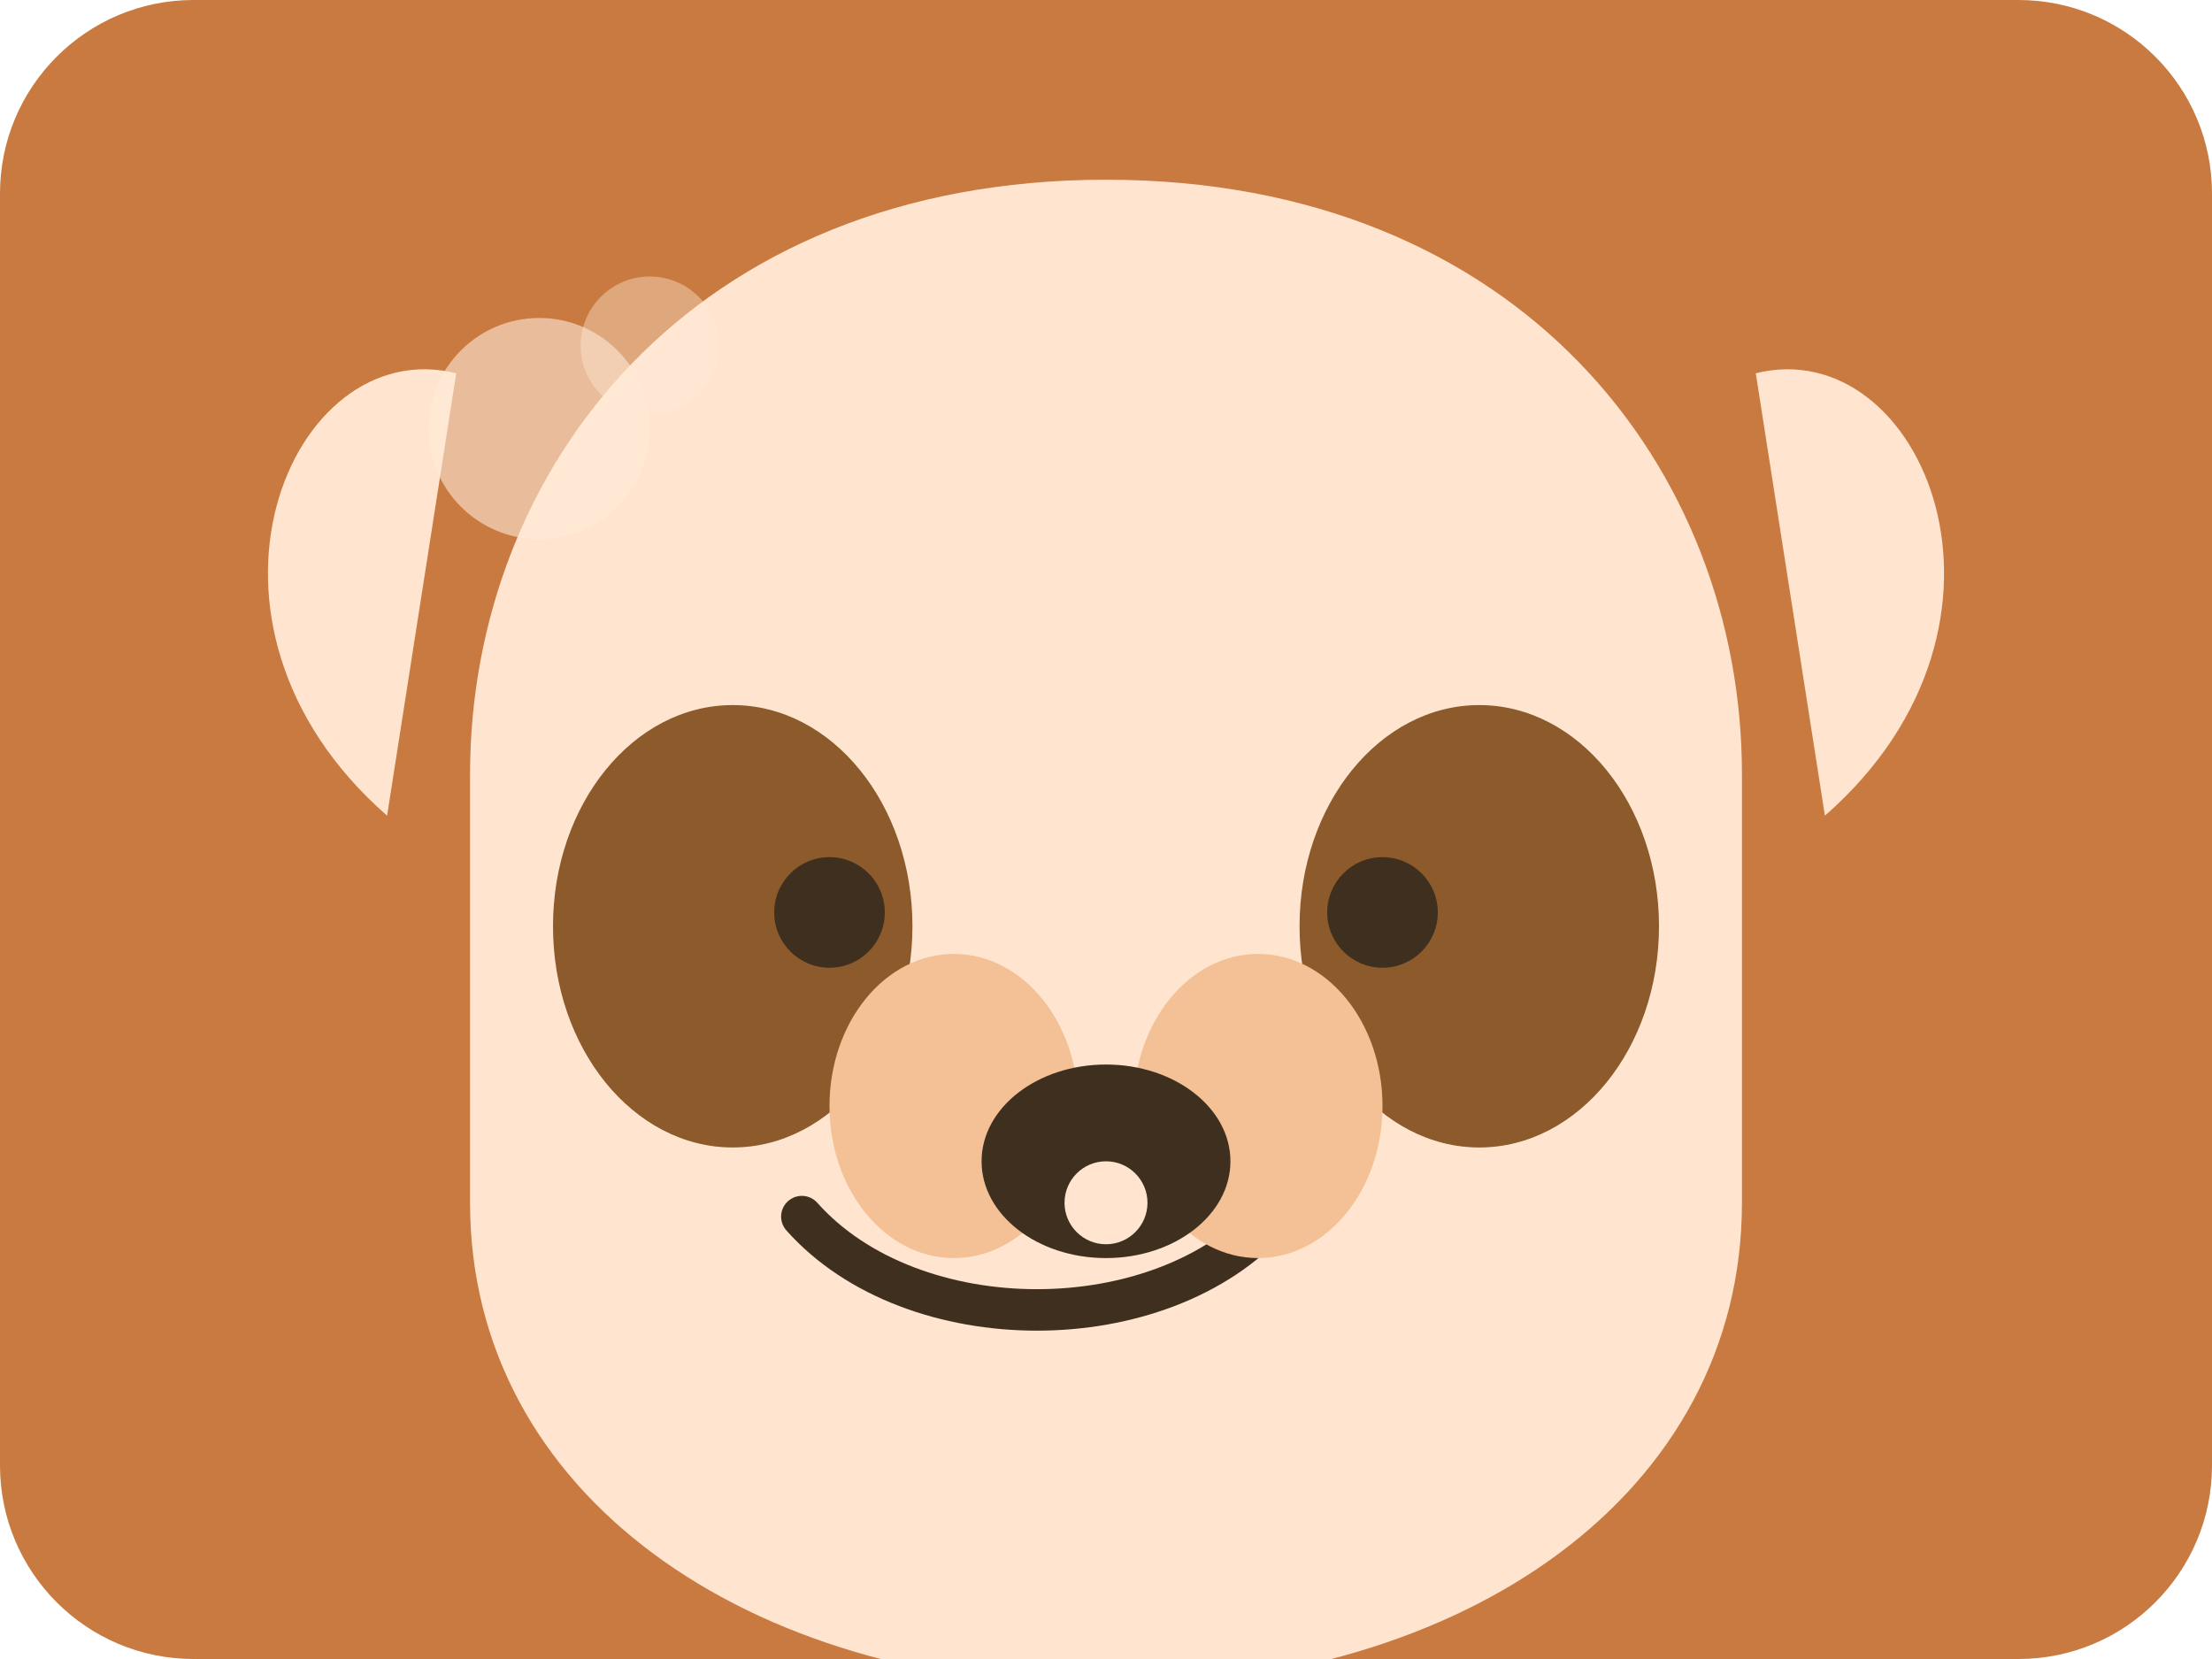
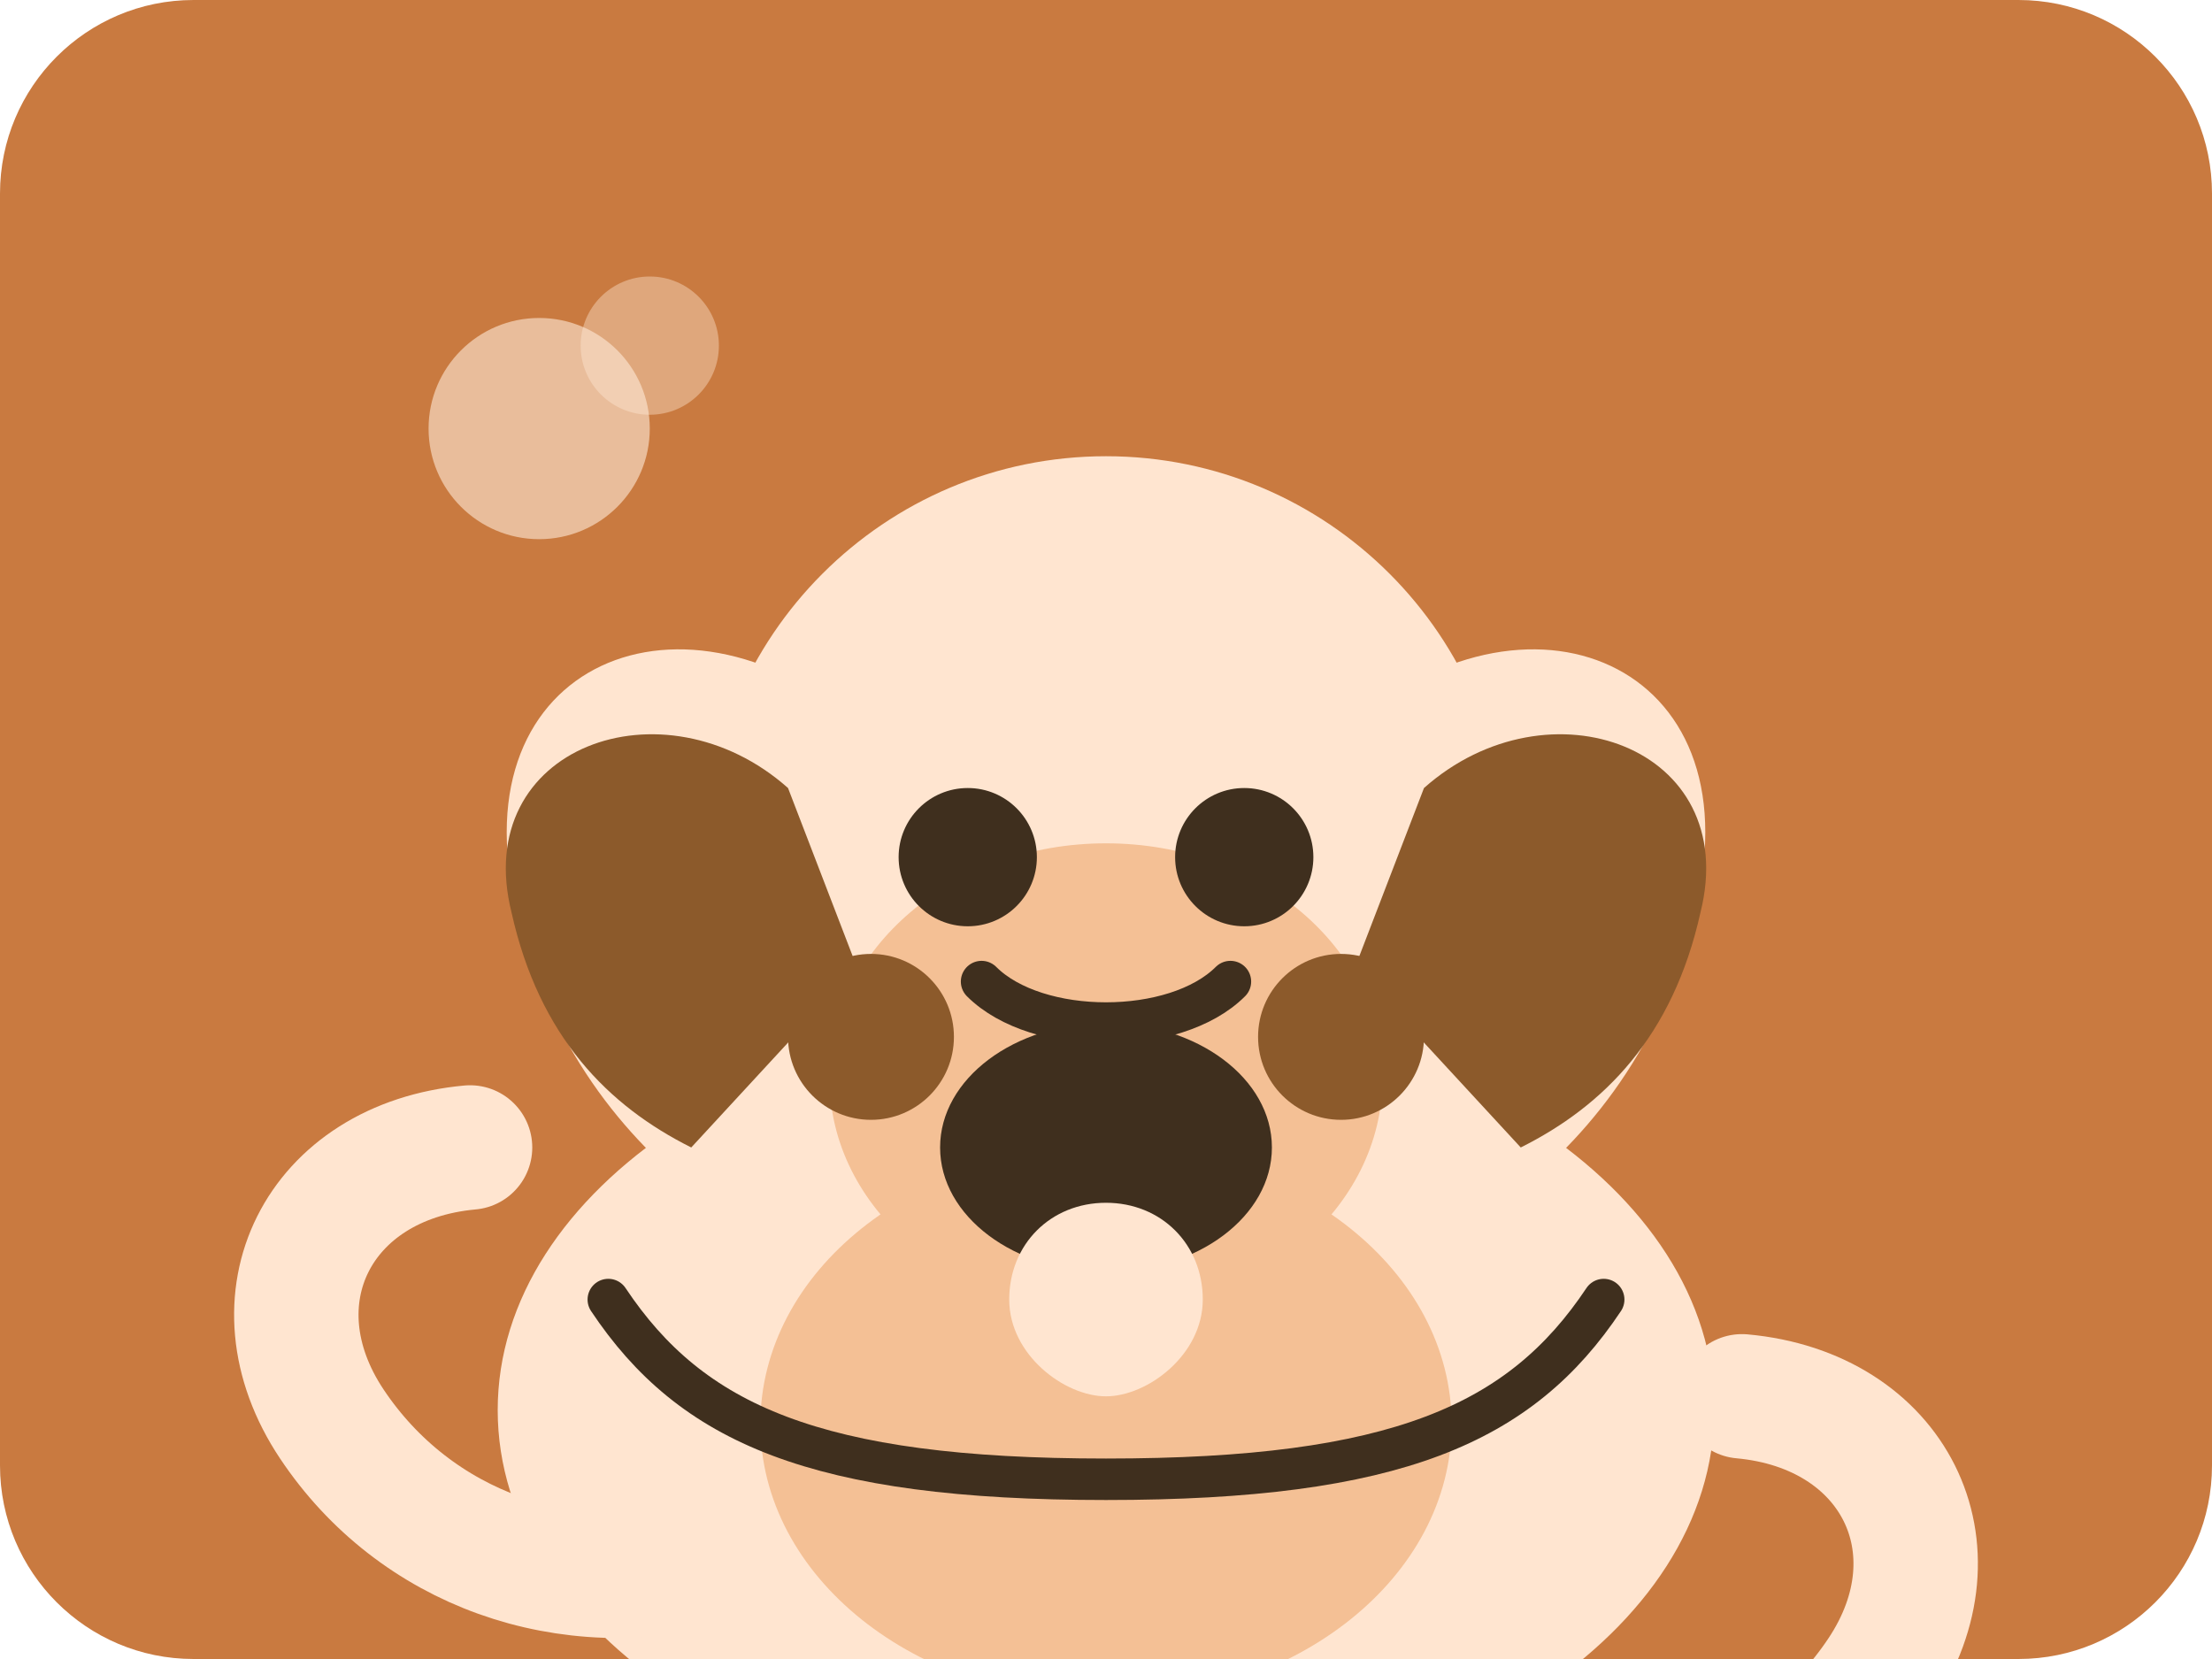
<svg xmlns="http://www.w3.org/2000/svg" viewBox="0 0 320 240">
  <rect width="320" height="240" fill="#C97A40" rx="28" />
-   <g transform="translate(160 144)">
-     <path d="M-92-32c0-44 32-86 92-86s92 42 92 86v62c0 42-40 70-92 70s-92-28-92-70v-62z" fill="#FFE5D0" />
-     <path d="M-94-90c-24-6-42 36-10 64" fill="#FFE5D0" />
-     <path d="M94-90c24-6 42 36 10 64" fill="#FFE5D0" />
-     <ellipse cx="-54" cy="-10" rx="26" ry="32" fill="#8C5A2B" />
-     <ellipse cx="54" cy="-10" rx="26" ry="32" fill="#8C5A2B" />
+   <g transform="translate(160 132)">
+     <path d="M92 70c22 2 32 22 20 40s-34 26-56 20" fill="none" stroke="#FFE5D0" stroke-width="18" stroke-linecap="round" />
+     <ellipse cx="0" cy="72" rx="88" ry="58" fill="#FFE5D0" />
+     <ellipse cx="0" cy="74" rx="50" ry="40" fill="#F4C095" />
+     <path d="M-92 34c-22 2-32 22-20 40s34 26 56 20" fill="none" stroke="#FFE5D0" stroke-width="18" stroke-linecap="round" />
+     <g fill="#FFE5D0">
+       <circle cx="0" cy="-8" r="58" />
+       <path d="M-32-24c-26-26-60-14-54 20 4 22 16 36 26 44l30-24z" />
+       <path d="M32-24c26-26 60-14 54 20-4 22-16 36-26 44l-30-24z" />
+     </g>
+     <path d="M-46-18c-18-16-46-6-40 18 4 18 14 28 26 34l24-26z" fill="#8C5A2B" />
+     <path d="M46-18c18-16 46-6 40 18-4 18-14 28-26 34l-24-26z" fill="#8C5A2B" />
+     <ellipse cx="0" cy="24" rx="40" ry="34" fill="#F4C095" />
+     <ellipse cx="0" cy="34" rx="24" ry="18" fill="#3F2F1E" />
+     <path d="M0 42c8 0 14 6 14 14s-8 14-14 14-14-6-14-14 6-14 14-14z" fill="#FFE5D0" />
    <g fill="#3F2F1E">
-       <circle cx="-40" cy="-12" r="8" />
-       <circle cx="40" cy="-12" r="8" />
+       <circle cx="-20" cy="-8" r="10" />
+       <circle cx="20" cy="-8" r="10" />
    </g>
-     <path d="M-16 12l16 12 16-12" fill="none" stroke="#3F2F1E" stroke-width="6" stroke-linecap="round" stroke-linejoin="round" />
-     <path d="M-44 32c16 18 52 18 68 0" fill="none" stroke="#3F2F1E" stroke-width="6" stroke-linecap="round" />
-     <g fill="#F4C095">
-       <ellipse cx="-22" cy="16" rx="18" ry="22" />
-       <ellipse cx="22" cy="16" rx="18" ry="22" />
+     <path d="M-18 10c8 8 28 8 36 0" fill="none" stroke="#3F2F1E" stroke-width="6" stroke-linecap="round" stroke-linejoin="round" />
+     <g fill="#8C5A2B">
+       <circle cx="-34" cy="18" r="12" />
+       <circle cx="34" cy="18" r="12" />
    </g>
-     <ellipse cx="0" cy="24" rx="18" ry="14" fill="#3F2F1E" />
-     <circle cx="0" cy="30" r="6" fill="#FFE5D0" />
+     <path d="M-72 56c12 18 30 26 72 26s60-8 72-26" fill="none" stroke="#3F2F1E" stroke-width="6" stroke-linecap="round" />
  </g>
  <circle cx="78" cy="62" r="16" fill="#FFEAD7" opacity="0.6" />
  <circle cx="94" cy="50" r="10" fill="#FFEAD7" opacity="0.4" />
</svg>
